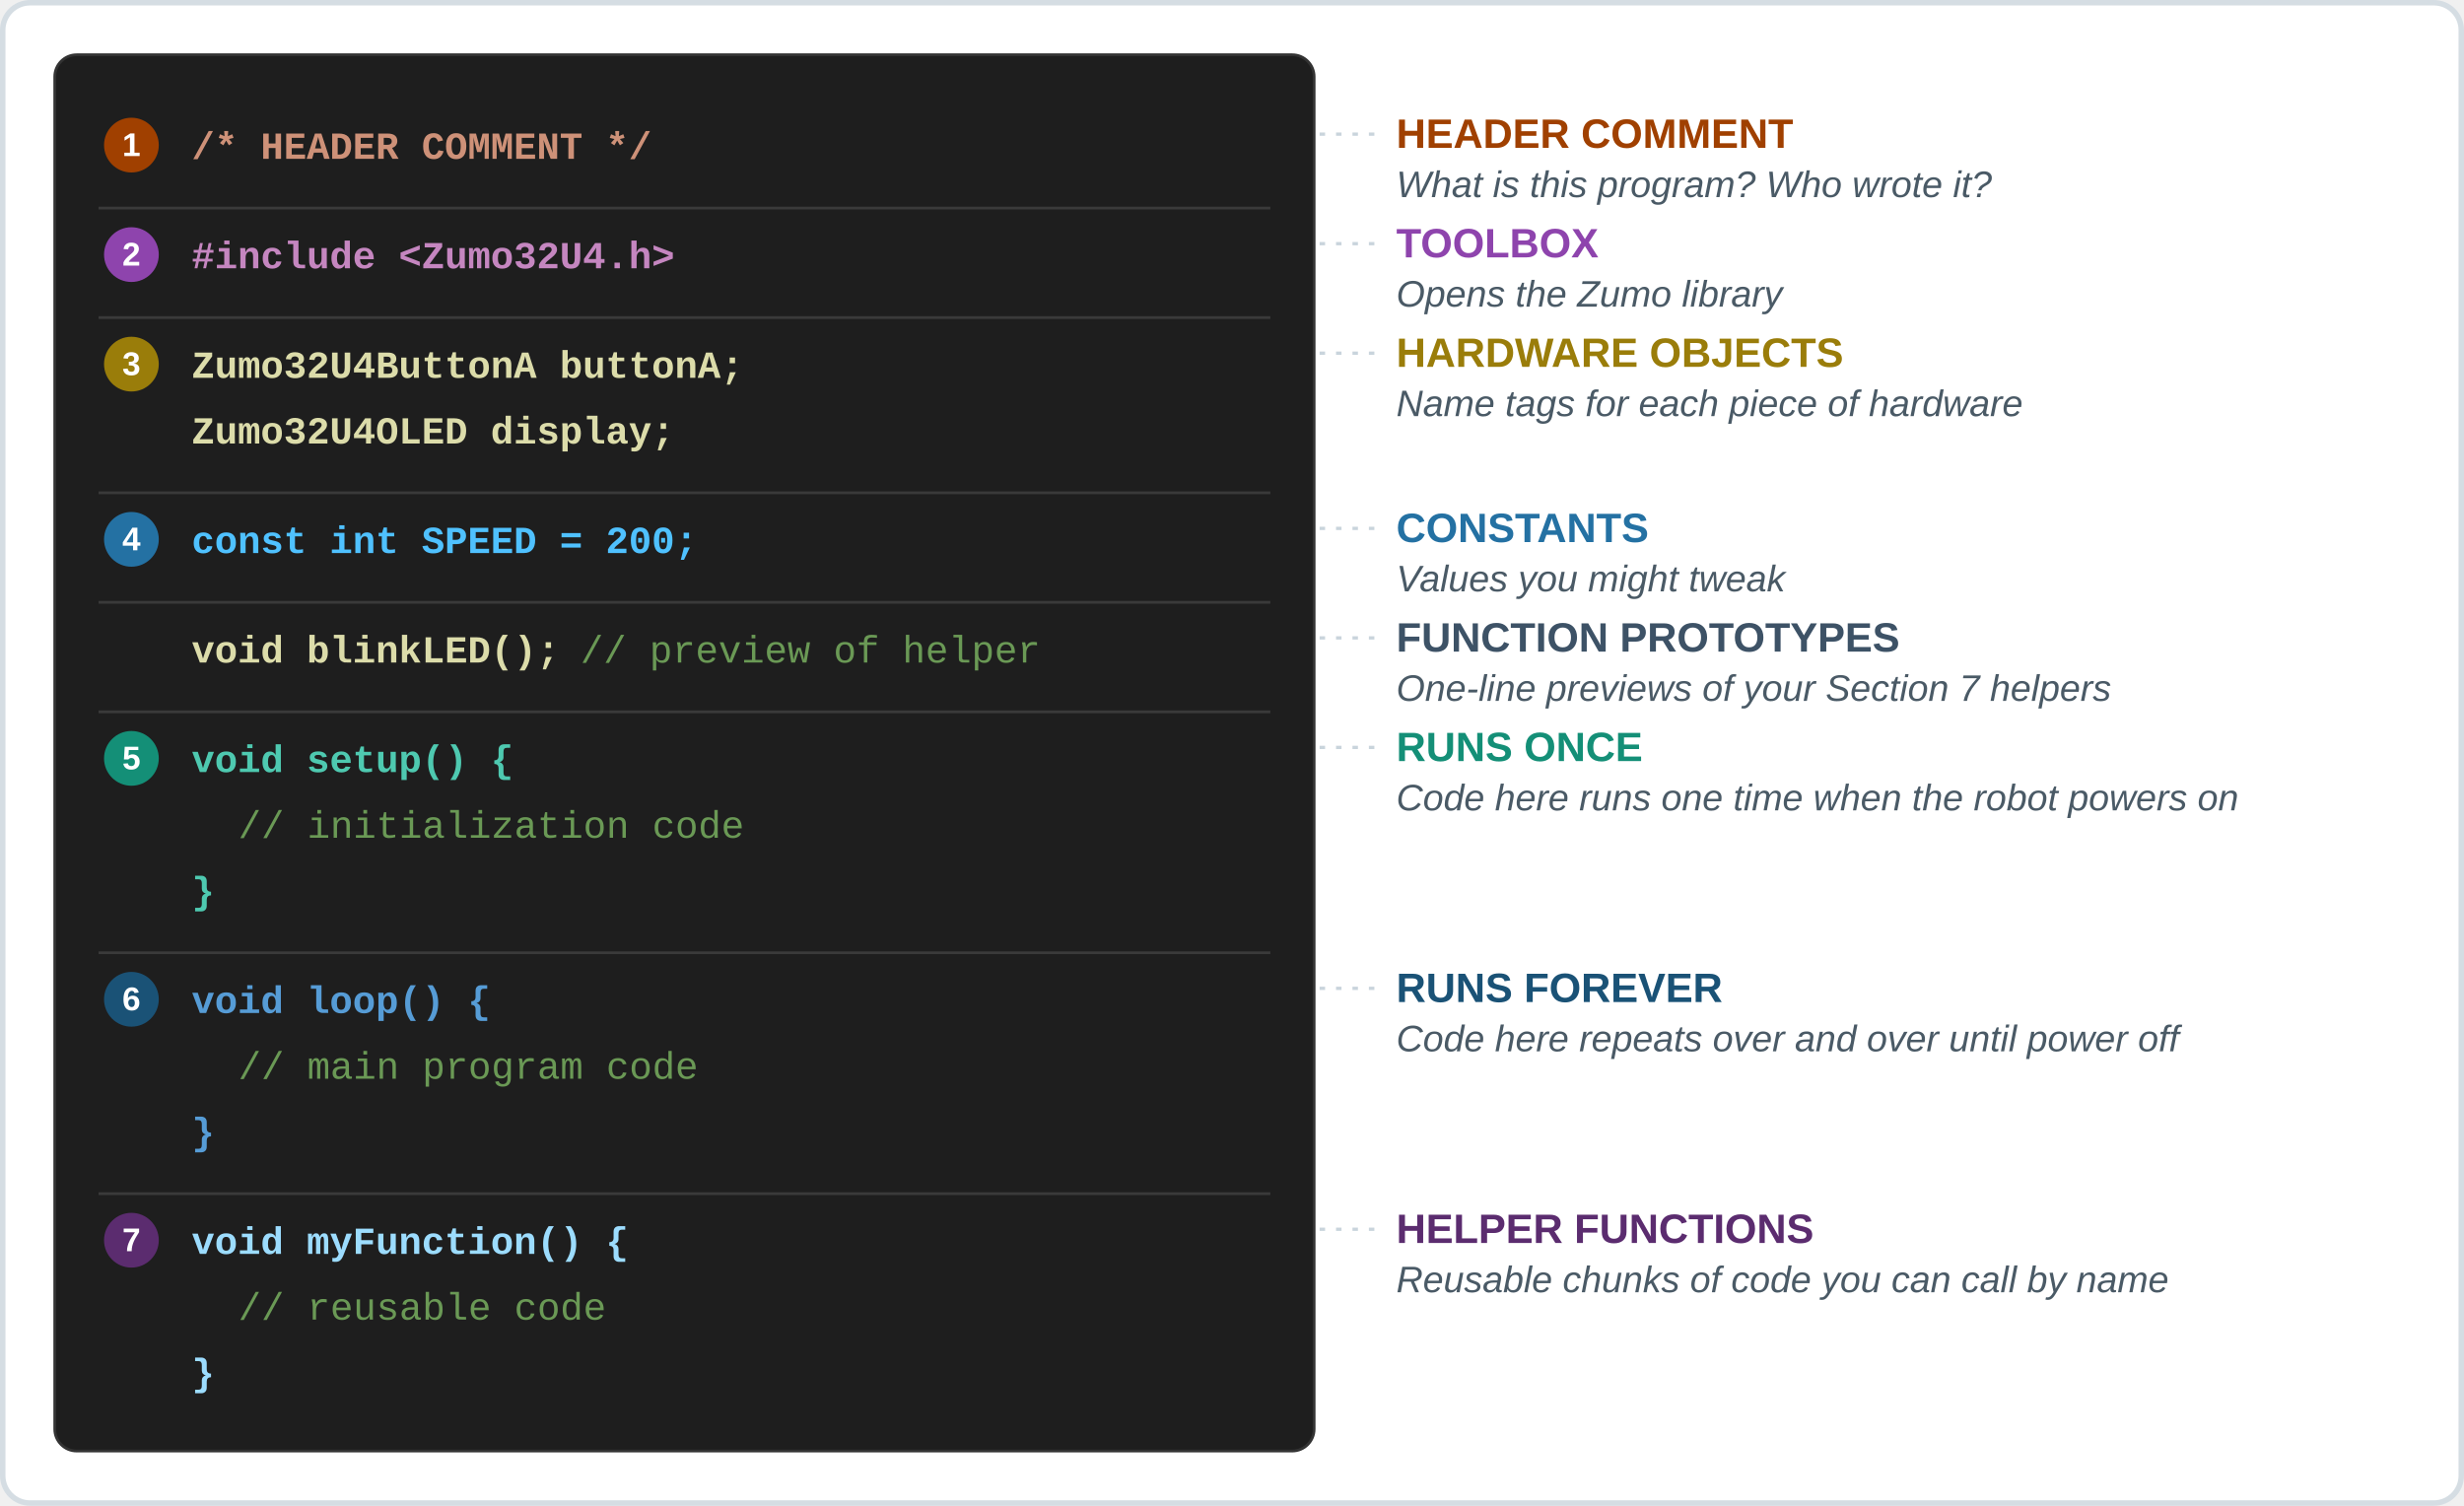
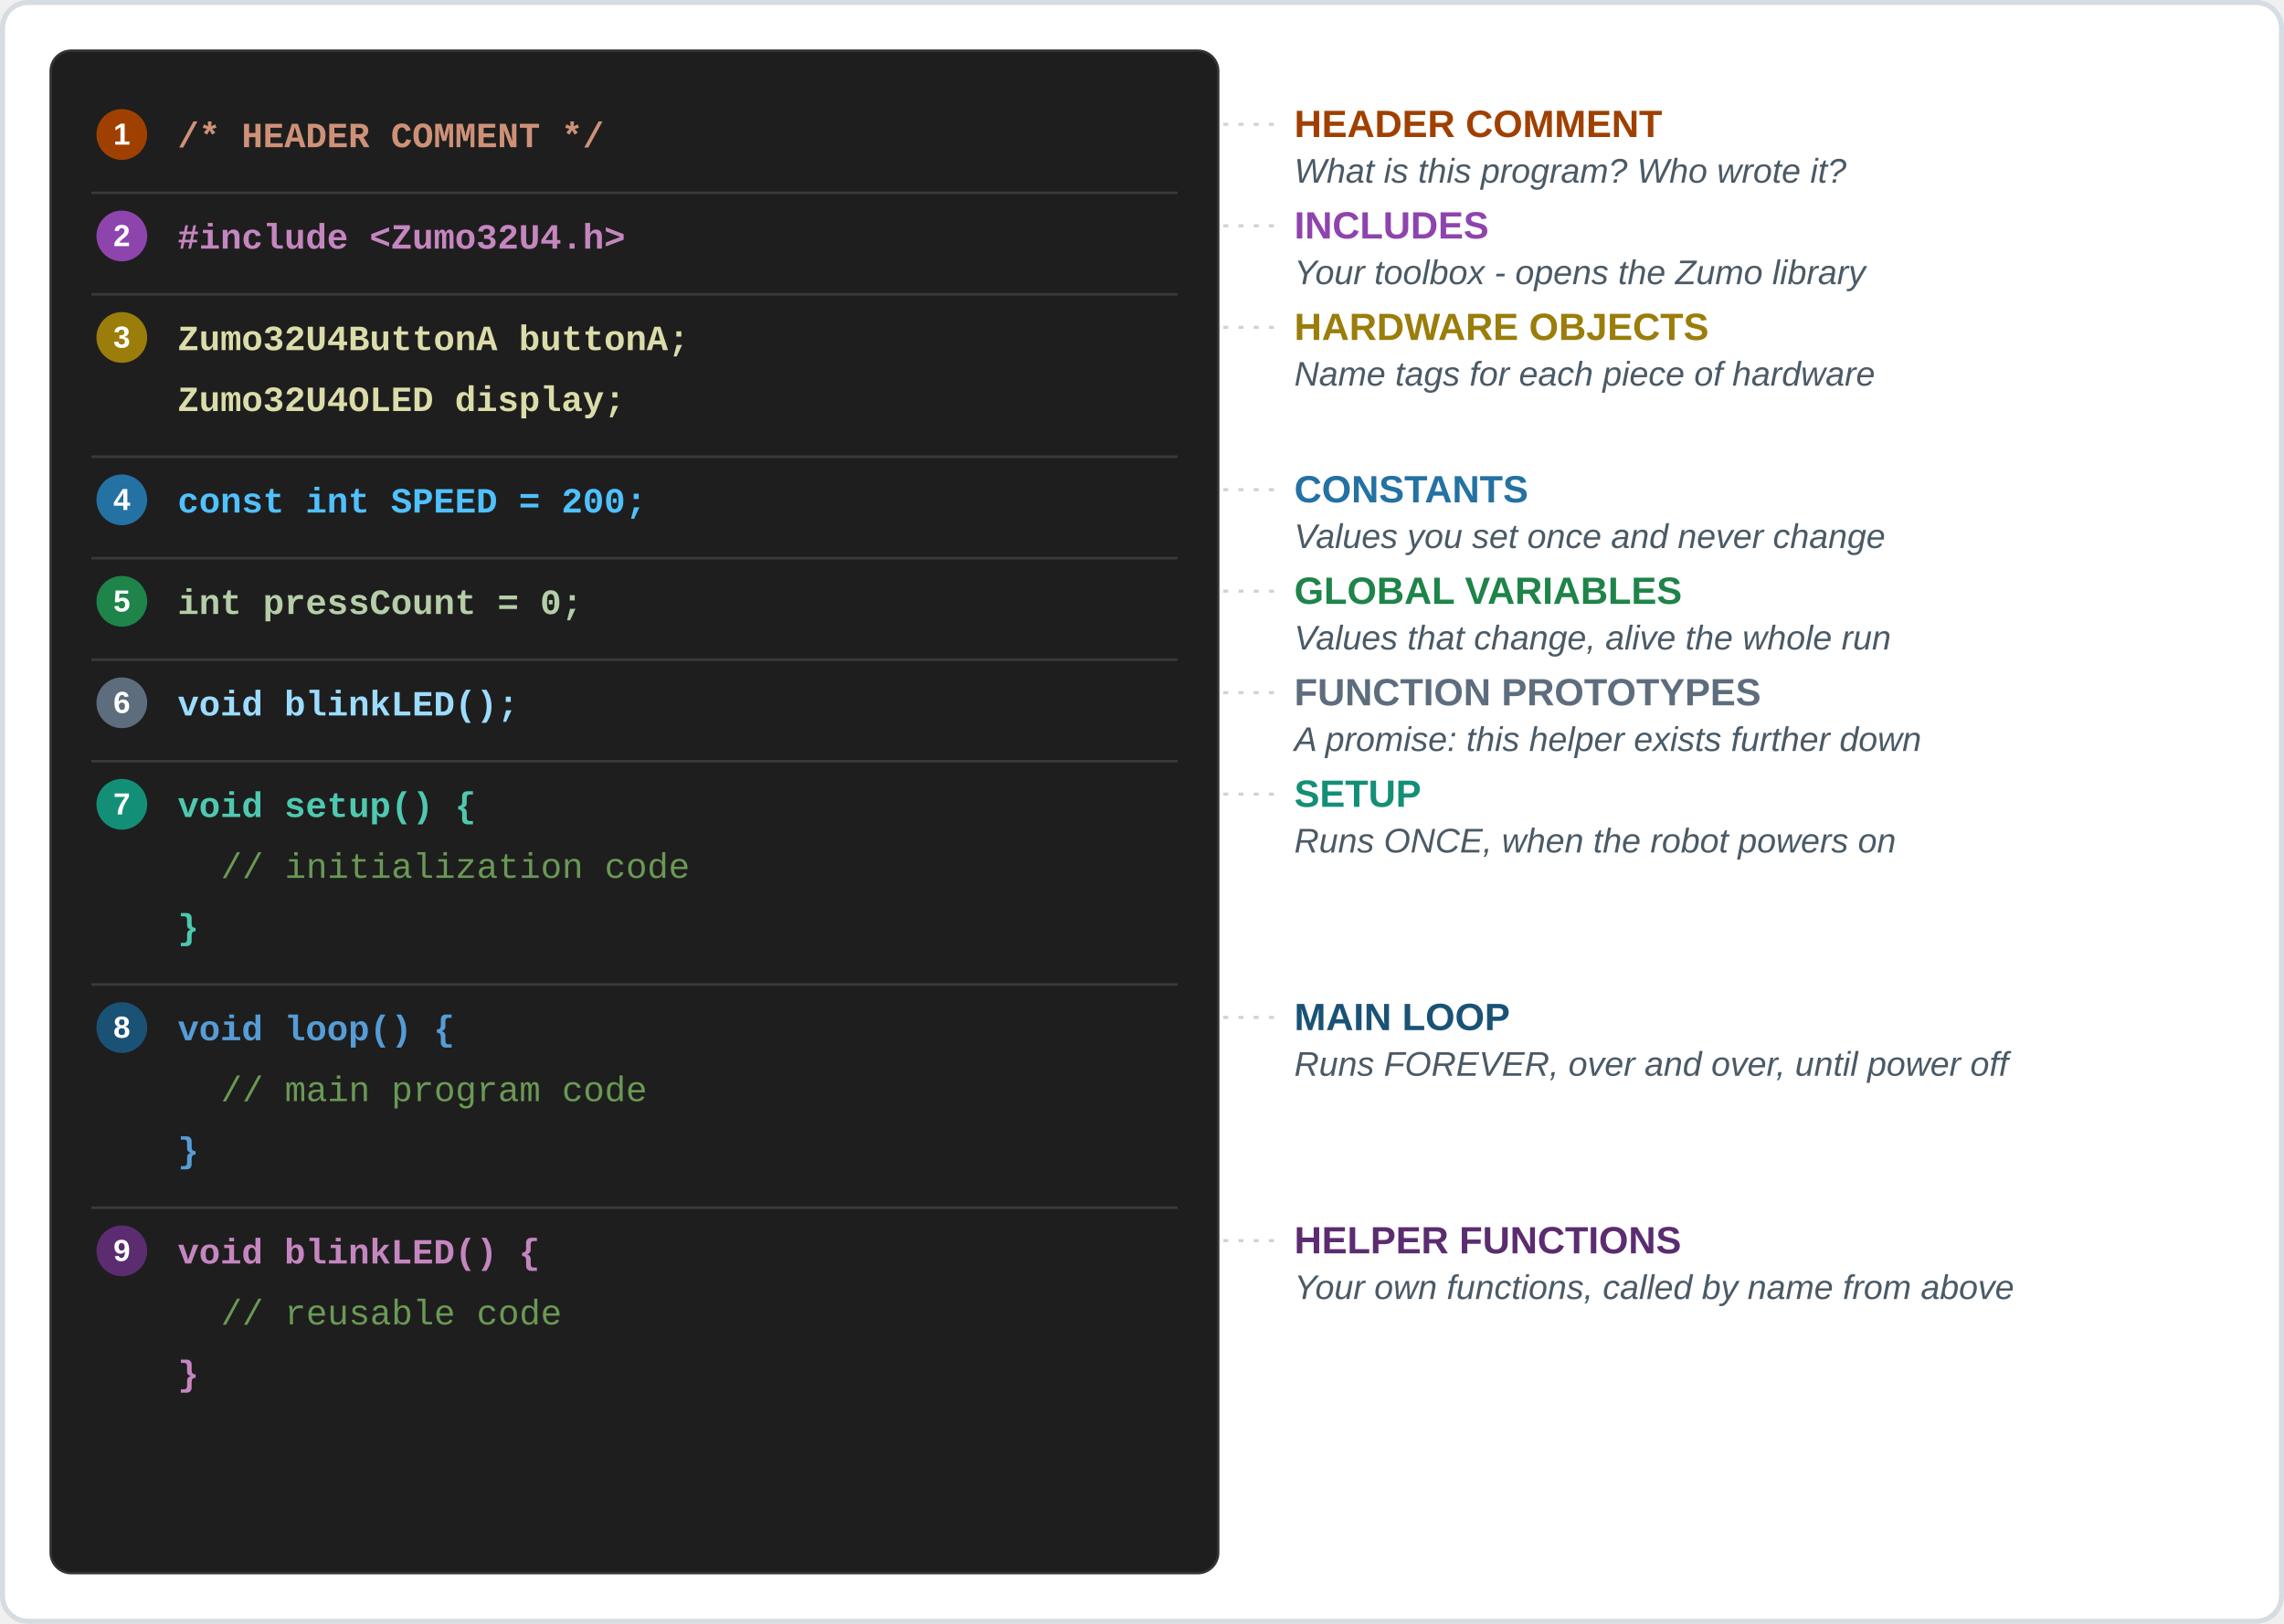
- <svg xmlns="http://www.w3.org/2000/svg" viewBox="0 0 900 550" font-family="Arial, Helvetica, sans-serif">
-   <rect x="1" y="1" width="898" height="548" rx="10" fill="#ffffff" stroke="#d5dde3" stroke-width="2" />
-   <rect x="20" y="20" width="460" height="510" rx="8" fill="#1e1e1e" stroke="#333333" stroke-width="1" />
+ <svg xmlns="http://www.w3.org/2000/svg" viewBox="0 0 900 640" font-family="Arial, Helvetica, sans-serif">
+   <rect x="1" y="1" width="898" height="638" rx="10" fill="#ffffff" stroke="#d5dde3" stroke-width="2" />
+   <rect x="20" y="20" width="460" height="600" rx="8" fill="#1e1e1e" stroke="#333333" stroke-width="1" />
  <g stroke="#3a3a3a" stroke-width="1">
    <line x1="36" y1="76" x2="464" y2="76" />
    <line x1="36" y1="116" x2="464" y2="116" />
    <line x1="36" y1="180" x2="464" y2="180" />
    <line x1="36" y1="220" x2="464" y2="220" />
    <line x1="36" y1="260" x2="464" y2="260" />
-     <line x1="36" y1="348" x2="464" y2="348" />
-     <line x1="36" y1="436" x2="464" y2="436" />
+     <line x1="36" y1="300" x2="464" y2="300" />
+     <line x1="36" y1="388" x2="464" y2="388" />
+     <line x1="36" y1="476" x2="464" y2="476" />
  </g>
  <g font-size="12" font-weight="bold" text-anchor="middle">
    <circle cx="48" cy="53" r="10" fill="#a04000" />
    <text x="48" y="57" fill="#ffffff">1</text>
    <circle cx="48" cy="93" r="10" fill="#8e44ad" />
    <text x="48" y="97" fill="#ffffff">2</text>
    <circle cx="48" cy="133" r="10" fill="#9a7d0a" />
    <text x="48" y="137" fill="#ffffff">3</text>
    <circle cx="48" cy="197" r="10" fill="#2471a3" />
    <text x="48" y="201" fill="#ffffff">4</text>
-     <circle cx="48" cy="277" r="10" fill="#148f77" />
-     <text x="48" y="281" fill="#ffffff">5</text>
-     <circle cx="48" cy="365" r="10" fill="#1a5276" />
-     <text x="48" y="369" fill="#ffffff">6</text>
-     <circle cx="48" cy="453" r="10" fill="#5b2c6f" />
-     <text x="48" y="457" fill="#ffffff">7</text>
+     <circle cx="48" cy="237" r="10" fill="#1e8449" />
+     <text x="48" y="241" fill="#ffffff">5</text>
+     <circle cx="48" cy="277" r="10" fill="#5d6d7e" />
+     <text x="48" y="281" fill="#ffffff">6</text>
+     <circle cx="48" cy="317" r="10" fill="#148f77" />
+     <text x="48" y="321" fill="#ffffff">7</text>
+     <circle cx="48" cy="405" r="10" fill="#1a5276" />
+     <text x="48" y="409" fill="#ffffff">8</text>
+     <circle cx="48" cy="493" r="10" fill="#5b2c6f" />
+     <text x="48" y="497" fill="#ffffff">9</text>
  </g>
  <g font-family="'Courier New', Courier, monospace" font-size="14" font-weight="bold">
    <text x="70" y="58" fill="#CE9178" textLength="168">/* HEADER COMMENT */</text>
    <text x="70" y="98" fill="#C586C0" textLength="176">#include &lt;Zumo32U4.h&gt;</text>
    <text x="70" y="138" fill="#DCDCAA" textLength="202">Zumo32U4ButtonA buttonA;</text>
    <text x="70" y="162" fill="#DCDCAA" textLength="176">Zumo32U4OLED display;</text>
    <text x="70" y="202" fill="#4FC1FF" textLength="185">const int SPEED = 200;</text>
-     <text x="70" y="242" fill="#DCDCAA" textLength="134">void blinkLED();</text>
-     <text x="212" y="242" fill="#6A9955" font-weight="normal" textLength="168">// preview of helper</text>
-     <text x="70" y="282" fill="#4EC9B0" textLength="118">void setup() {</text>
-     <text x="87" y="306" fill="#6A9955" font-weight="normal" textLength="185">// initialization code</text>
-     <text x="70" y="330" fill="#4EC9B0" textLength="8">}</text>
-     <text x="70" y="370" fill="#569CD6" textLength="109">void loop() {</text>
-     <text x="87" y="394" fill="#6A9955" font-weight="normal" textLength="168">// main program code</text>
-     <text x="70" y="418" fill="#569CD6" textLength="8">}</text>
-     <text x="70" y="458" fill="#9CDCFE" textLength="160">void myFunction() {</text>
-     <text x="87" y="482" fill="#6A9955" font-weight="normal" textLength="134">// reusable code</text>
-     <text x="70" y="506" fill="#9CDCFE" textLength="8">}</text>
+     <text x="70" y="242" fill="#B5CEA8" textLength="160">int pressCount = 0;</text>
+     <text x="70" y="282" fill="#9CDCFE" textLength="134">void blinkLED();</text>
+     <text x="70" y="322" fill="#4EC9B0" textLength="118">void setup() {</text>
+     <text x="87" y="346" fill="#6A9955" font-weight="normal" textLength="185">// initialization code</text>
+     <text x="70" y="370" fill="#4EC9B0" textLength="8">}</text>
+     <text x="70" y="410" fill="#569CD6" textLength="109">void loop() {</text>
+     <text x="87" y="434" fill="#6A9955" font-weight="normal" textLength="168">// main program code</text>
+     <text x="70" y="458" fill="#569CD6" textLength="8">}</text>
+     <text x="70" y="498" fill="#C586C0" textLength="160">void blinkLED() {</text>
+     <text x="87" y="522" fill="#6A9955" font-weight="normal" textLength="134">// reusable code</text>
+     <text x="70" y="546" fill="#C586C0" textLength="8">}</text>
  </g>
  <g stroke="#c9d4dc" stroke-width="1.2" stroke-dasharray="2 4">
    <line x1="482" y1="49" x2="502" y2="49" />
    <line x1="482" y1="89" x2="502" y2="89" />
    <line x1="482" y1="129" x2="502" y2="129" />
    <line x1="482" y1="193" x2="502" y2="193" />
    <line x1="482" y1="233" x2="502" y2="233" />
    <line x1="482" y1="273" x2="502" y2="273" />
-     <line x1="482" y1="361" x2="502" y2="361" />
-     <line x1="482" y1="449" x2="502" y2="449" />
+     <line x1="482" y1="313" x2="502" y2="313" />
+     <line x1="482" y1="401" x2="502" y2="401" />
+     <line x1="482" y1="489" x2="502" y2="489" />
  </g>
  <g font-size="15" font-weight="bold">
    <text x="510" y="54" fill="#a04000">HEADER COMMENT</text>
-     <text x="510" y="94" fill="#8e44ad">TOOLBOX</text>
+     <text x="510" y="94" fill="#8e44ad">INCLUDES</text>
    <text x="510" y="134" fill="#9a7d0a">HARDWARE OBJECTS</text>
    <text x="510" y="198" fill="#2471a3">CONSTANTS</text>
-     <text x="510" y="238" fill="#3D5266">FUNCTION PROTOTYPES</text>
-     <text x="510" y="278" fill="#148f77">RUNS ONCE</text>
-     <text x="510" y="366" fill="#1a5276">RUNS FOREVER</text>
-     <text x="510" y="454" fill="#5b2c6f">HELPER FUNCTIONS</text>
+     <text x="510" y="238" fill="#1e8449">GLOBAL VARIABLES</text>
+     <text x="510" y="278" fill="#5d6d7e">FUNCTION PROTOTYPES</text>
+     <text x="510" y="318" fill="#148f77">SETUP</text>
+     <text x="510" y="406" fill="#1a5276">MAIN LOOP</text>
+     <text x="510" y="494" fill="#5b2c6f">HELPER FUNCTIONS</text>
  </g>
  <g font-size="13.5" font-style="italic" fill="#4a5a66">
    <text x="510" y="72">What is this program? Who wrote it?</text>
-     <text x="510" y="112">Opens the Zumo library</text>
+     <text x="510" y="112">Your toolbox - opens the Zumo library</text>
    <text x="510" y="152">Name tags for each piece of hardware</text>
-     <text x="510" y="216">Values you might tweak</text>
-     <text x="510" y="256">One-line previews of your Section 7 helpers</text>
-     <text x="510" y="296">Code here runs one time when the robot powers on</text>
-     <text x="510" y="384">Code here repeats over and over until power off</text>
-     <text x="510" y="472">Reusable chunks of code you can call by name</text>
+     <text x="510" y="216">Values you set once and never change</text>
+     <text x="510" y="256">Values that change, alive the whole run</text>
+     <text x="510" y="296">A promise: this helper exists further down</text>
+     <text x="510" y="336">Runs ONCE, when the robot powers on</text>
+     <text x="510" y="424">Runs FOREVER, over and over, until power off</text>
+     <text x="510" y="512">Your own functions, called by name from above</text>
+   </g>
+   <g font-size="12" font-style="italic" fill="#8a97a3">
+     <text x="510" y="316" text-anchor="start" opacity="0">.</text>
  </g>
</svg>
